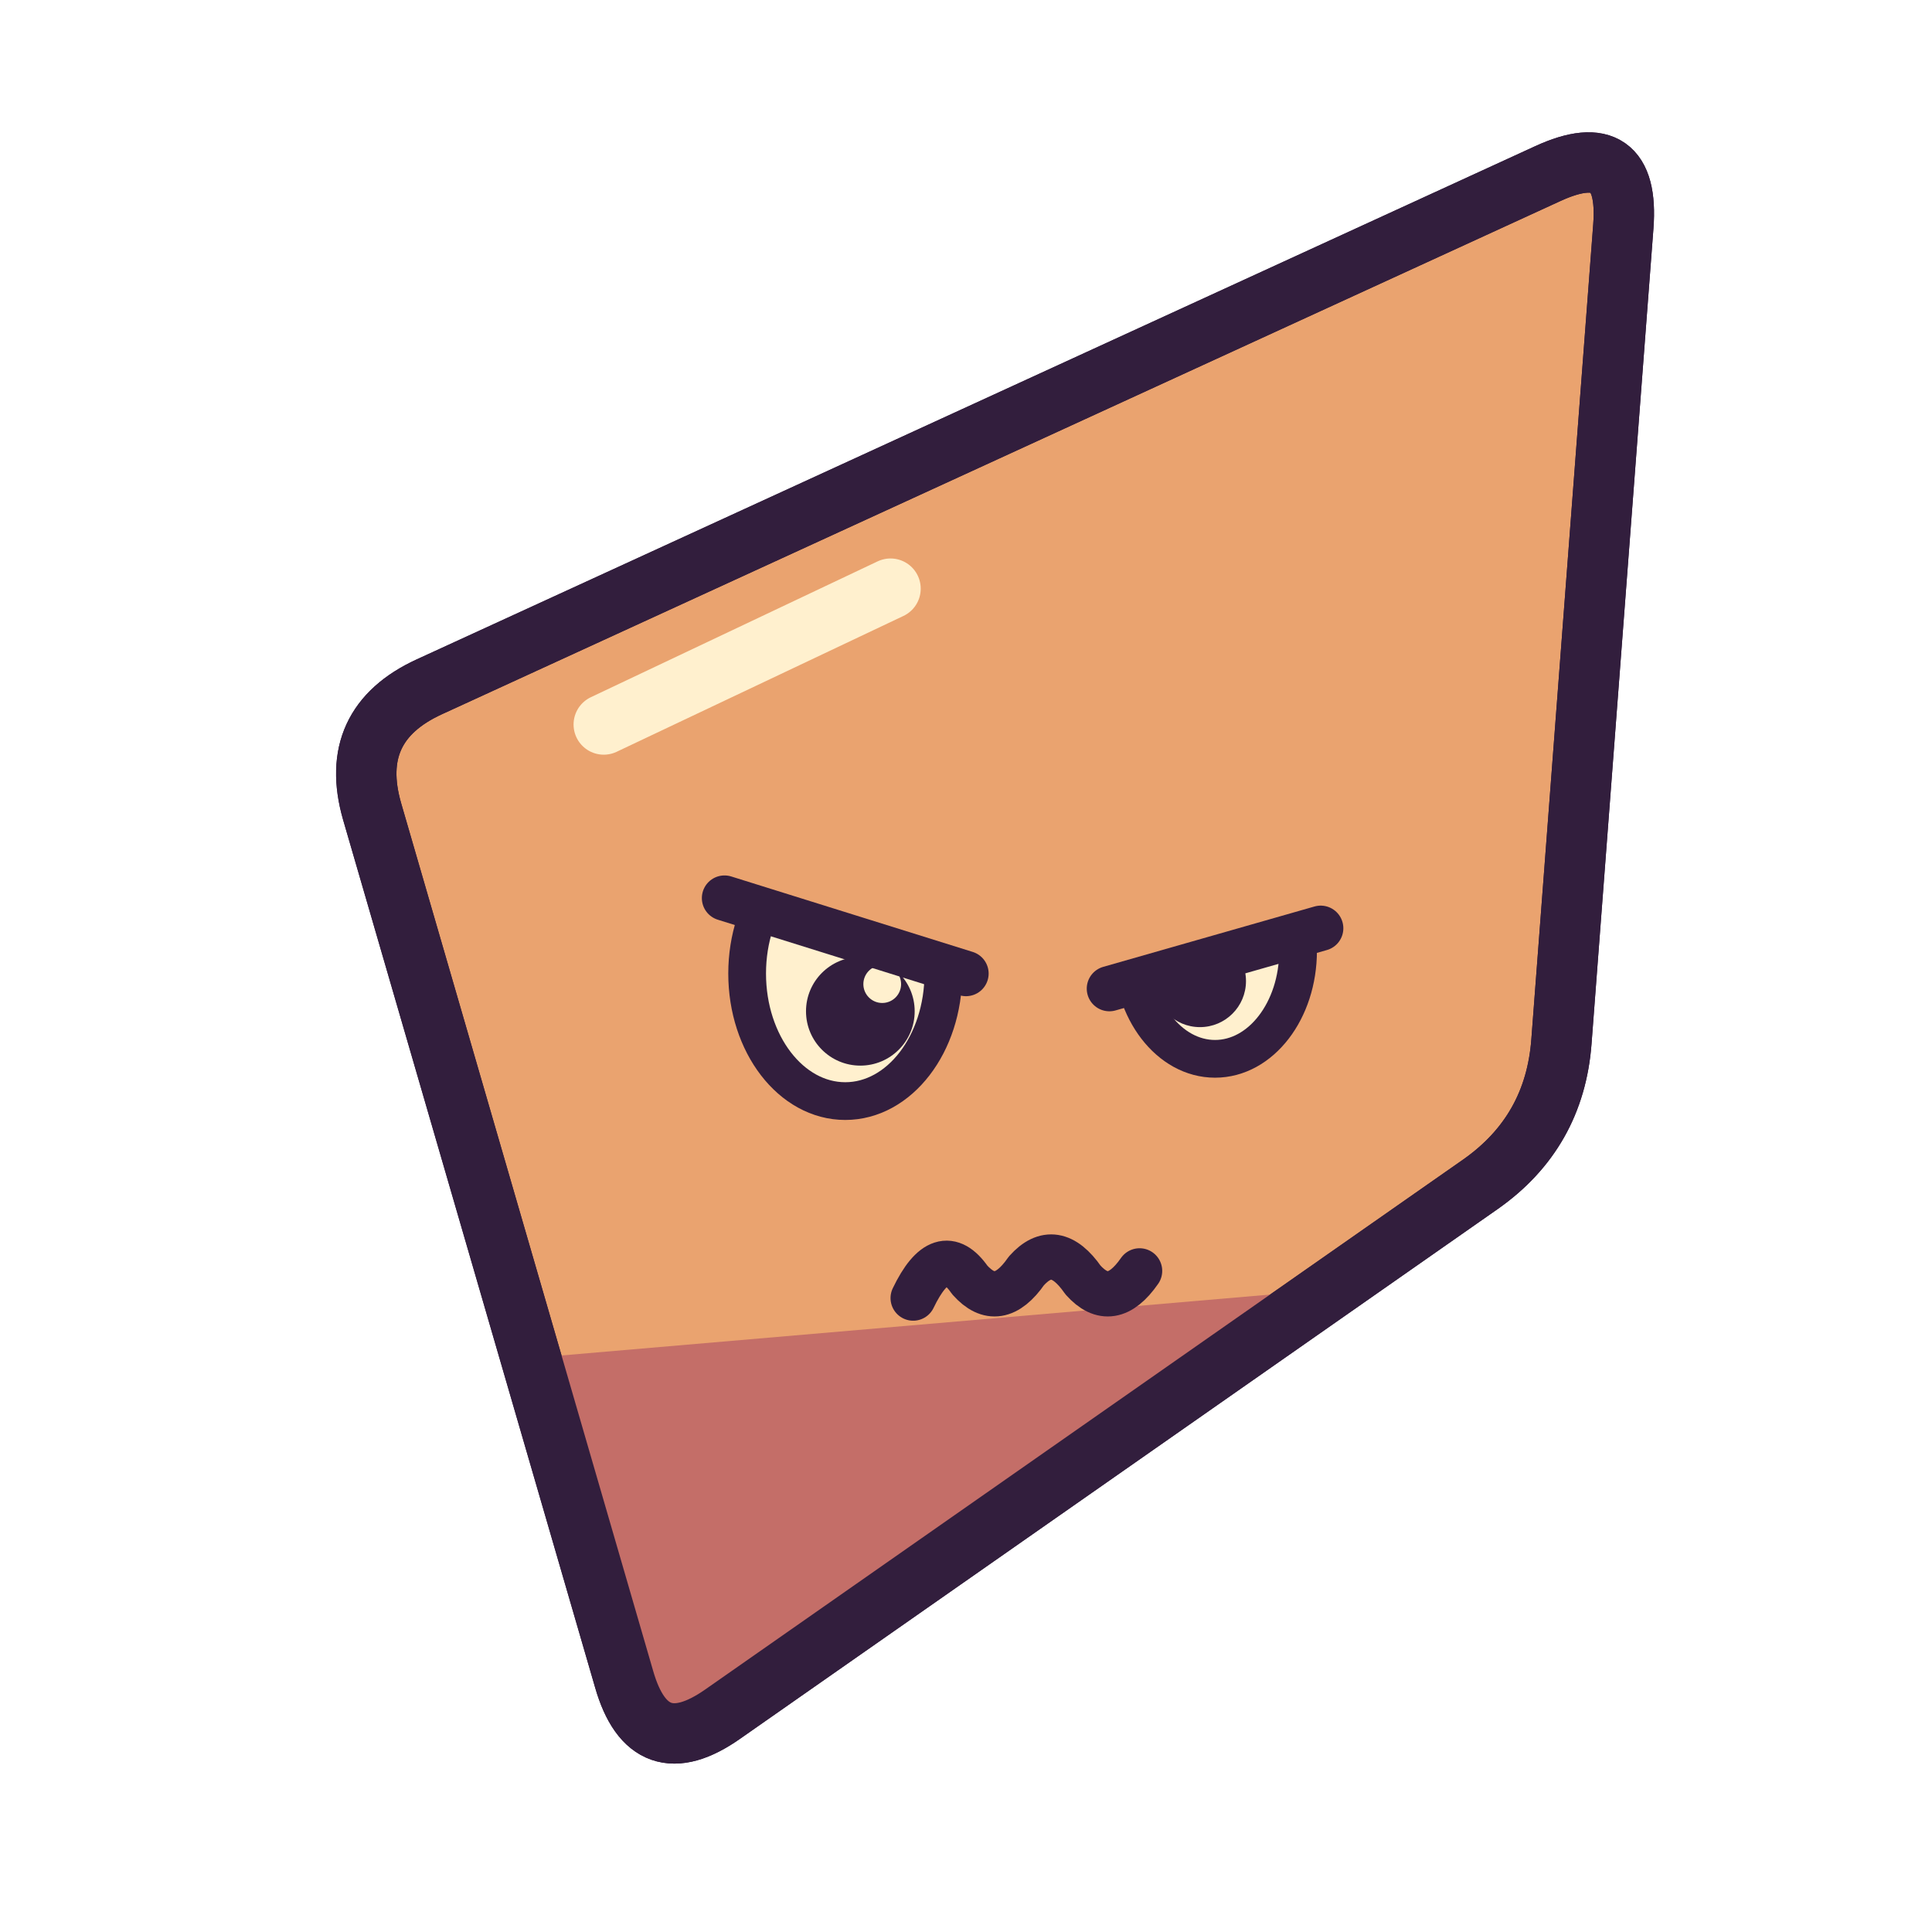
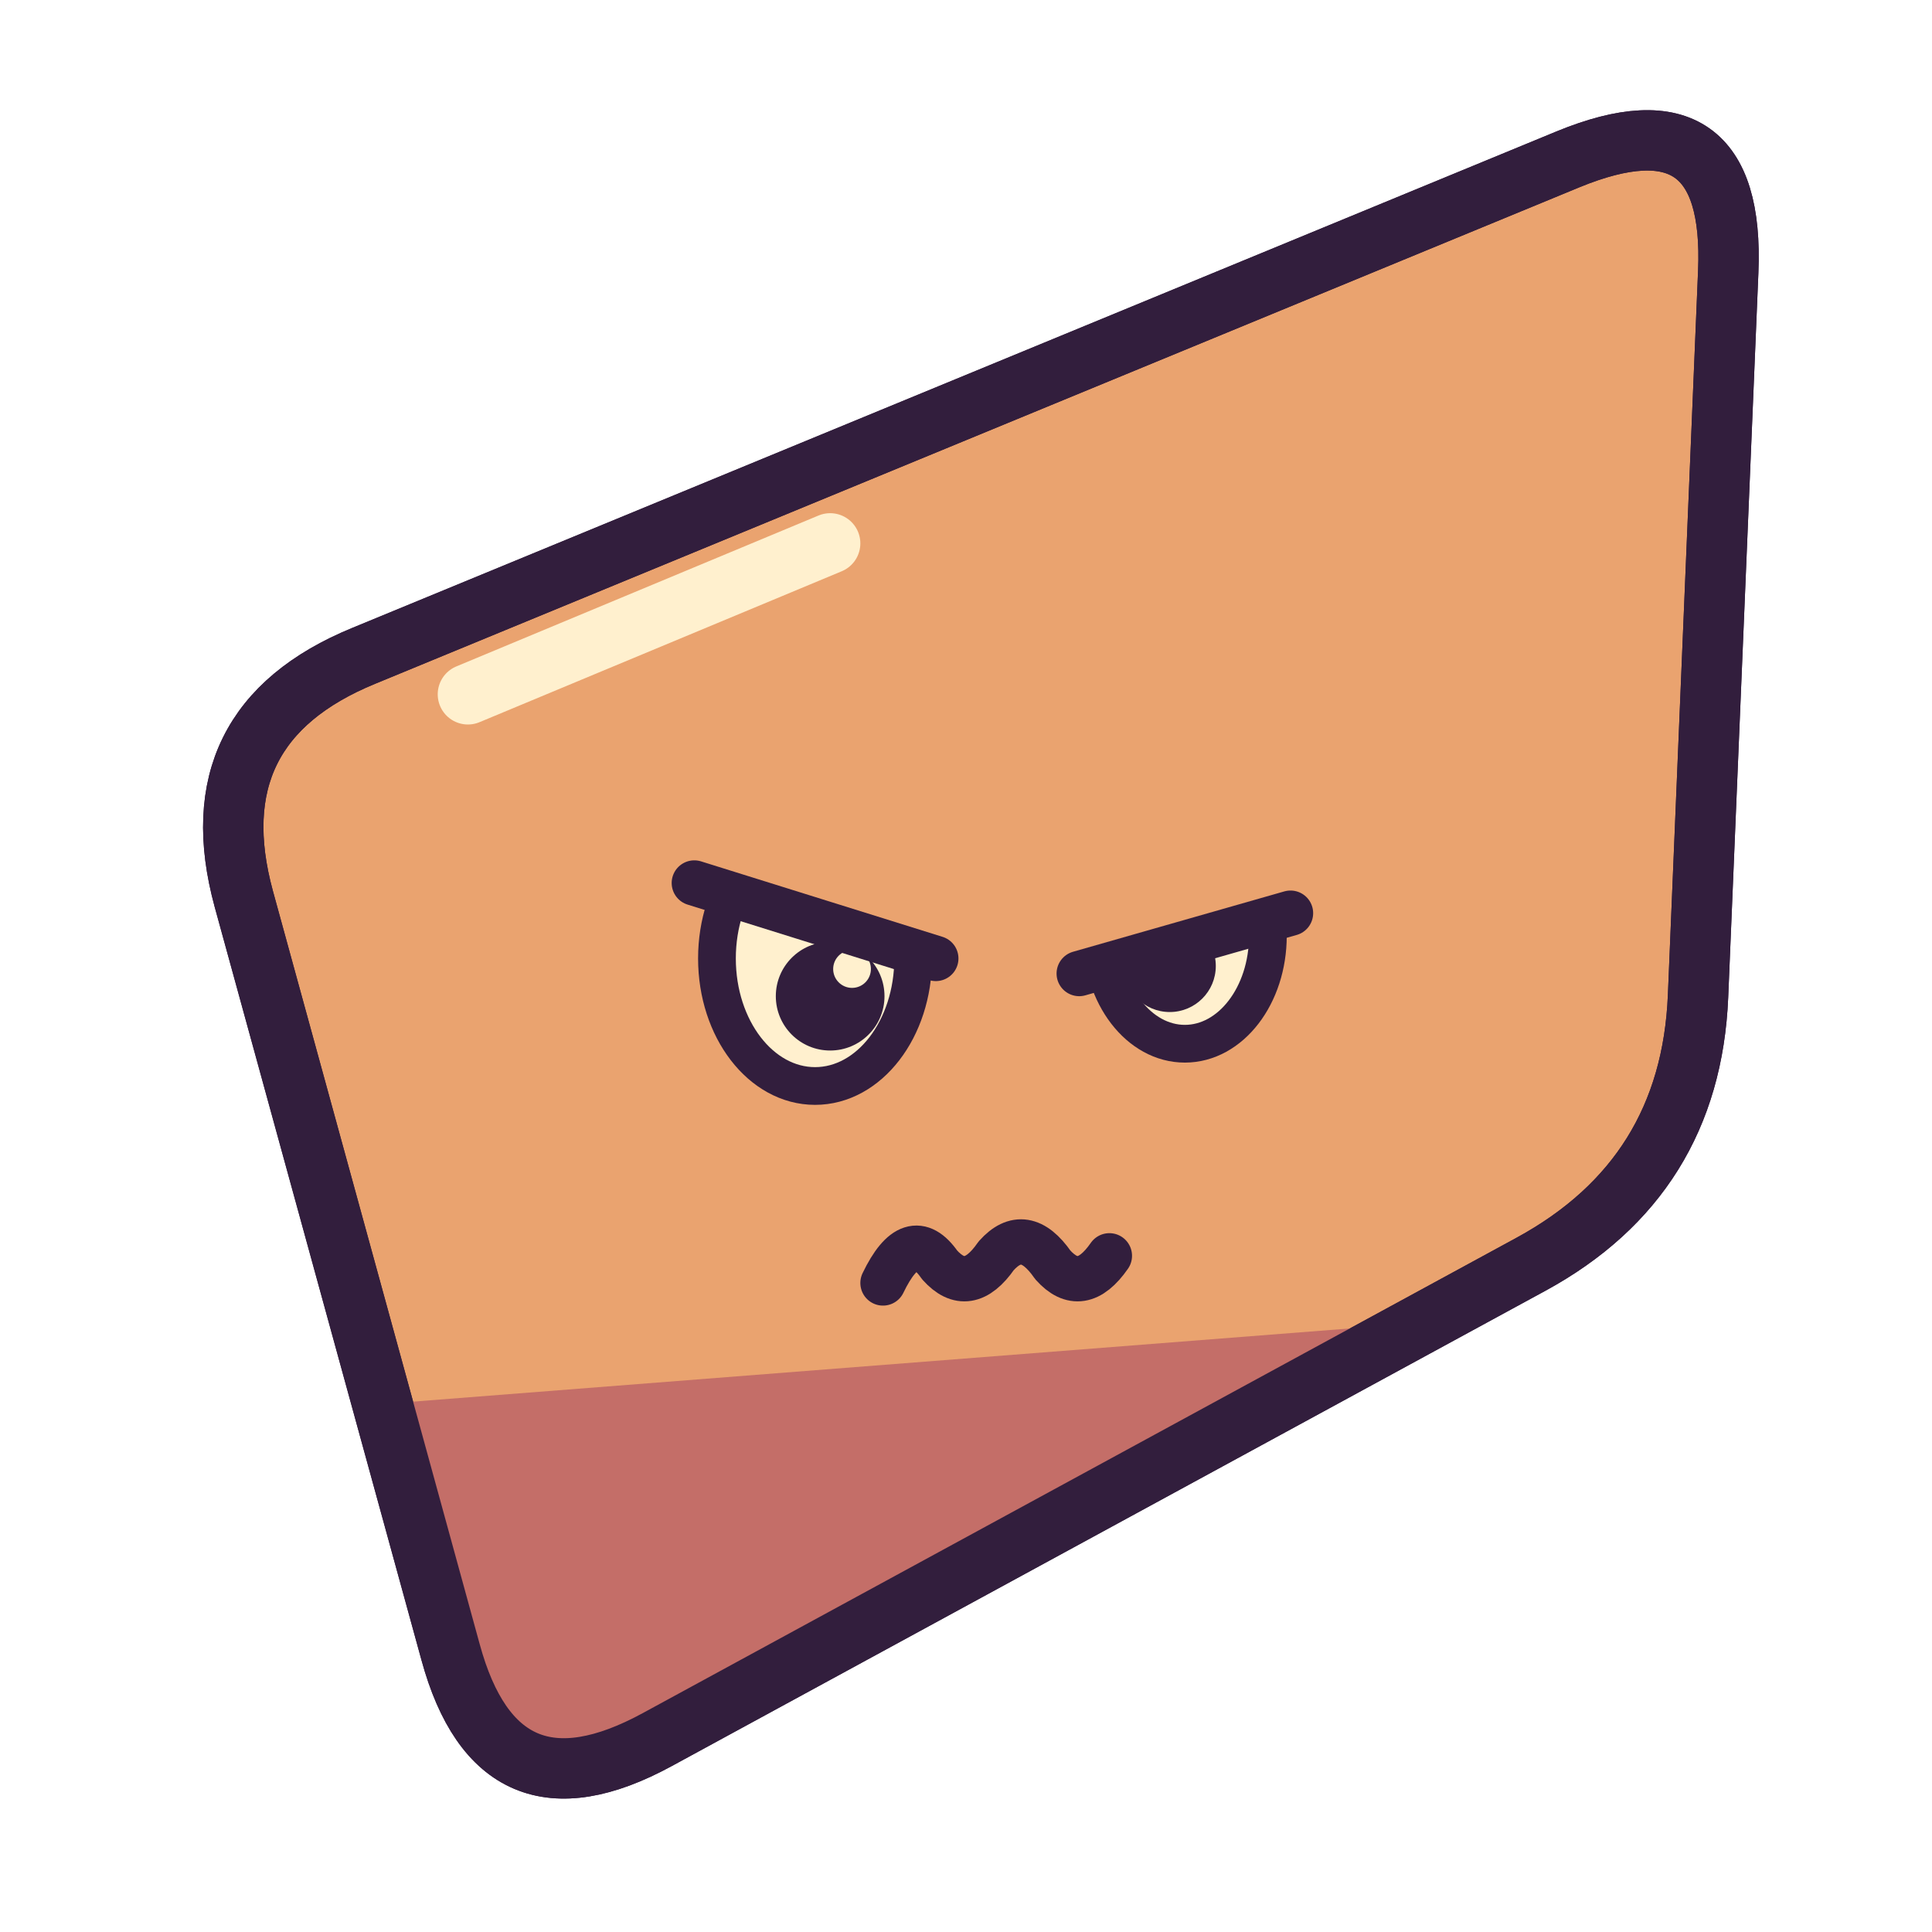
<svg xmlns="http://www.w3.org/2000/svg" width="256" height="256" viewBox="0 0 256 256">
  <g stroke="#321E3D" stroke-width="8" stroke-linecap="round" stroke-linejoin="round">
    <defs>
      <clipPath id="c">
-         <path d="M 49.3 107.5 Q 46 96 56.9 91.0 L 205.1 23.0 Q 216 18 215.1 30.0 L 206.9 138.0 Q 206 150 196.2 156.9 L 95.8 227.1 Q 86 234 82.7 222.5 Z" />
+         <path d="M 32.3 119.1 Q 26 96 48.2 86.9 L 207.8 21.1 Q 230 12 229.0 36.0 L 225.0 132.0 Q 224 156 202.9 167.5 L 87.1 230.5 Q 66 242 59.7 218.9 Z" />
      </clipPath>
    </defs>
-     <path d="M 49.3 107.5 Q 46 96 56.9 91.0 L 205.1 23.0 Q 216 18 215.1 30.0 L 206.9 138.0 Q 206 150 196.2 156.9 L 95.8 227.1 Q 86 234 82.7 222.5 Z" fill="#EAA36F" />
-     <path d="M 0 186 L 256 164 L 256 256 L 0 256 Z" fill="#C46E68" stroke="none" clip-path="url(#c)" />
-     <path d="M 49.3 107.5 Q 46 96 56.9 91.0 L 205.1 23.0 Q 216 18 215.1 30.0 L 206.9 138.0 Q 206 150 196.2 156.9 L 95.8 227.1 Q 86 234 82.7 222.5 Z" fill="none" />
-     <path d="M 80 96 L 118 78" fill="none" stroke="#FFF0CE" />
-     <ellipse cx="112" cy="129" rx="13" ry="16.9" fill="#FFF0CE" stroke-width="5" />
-     <circle cx="114" cy="134" r="7.2" fill="#321E3D" stroke="none" />
-     <circle cx="116.9" cy="130.4" r="2.5" fill="#FFF0CE" stroke="none" />
-     <path d="M 94 105.1 L 130 105.1 L 130 130 L 94 120 Z" fill="#EAA36F" stroke="none" />
-     <path d="M 96 119 L 128 129" fill="none" stroke-width="6" />
-     <ellipse cx="161" cy="126" rx="11" ry="14.3" fill="#FFF0CE" stroke-width="5" />
-     <circle cx="159" cy="130" r="6.1" fill="#321E3D" stroke="none" />
-     <circle cx="161.4" cy="126.9" r="2.1" fill="#FFF0CE" stroke="none" />
-     <path d="M 145 104.7 L 177 104.7 L 177 124 L 145 132 Z" fill="#EAA36F" stroke="none" />
-     <path d="M 147 131 L 175 123" fill="none" stroke-width="6" />
-     <path d="M 121.0 172 Q 124.75 164.2 128.5 169.6 Q 132.25 173.8 136.0 168.4 Q 139.75 164.2 143.5 169.6 Q 147.25 173.8 151.0 168.4" fill="none" stroke-width="6" />
+     <path d="M 32.3 119.1 Q 26 96 48.2 86.9 L 207.8 21.1 Q 230 12 229.0 36.0 L 225.0 132.0 Q 224 156 202.9 167.5 L 87.1 230.5 Q 66 242 59.7 218.9 Z" fill="#EAA36F" />
+     <path d="M 0 190 L 256 170 L 256 256 L 0 256 Z" fill="#C46E68" stroke="none" clip-path="url(#c)" />
+     <path d="M 32.3 119.1 Q 26 96 48.2 86.9 L 207.8 21.1 Q 230 12 229.0 36.0 L 225.0 132.0 Q 224 156 202.9 167.5 L 87.1 230.5 Q 66 242 59.7 218.9 Z" fill="none" />
+     <path d="M 62 92 L 110 72" fill="none" stroke="#FFF0CE" />
+     <ellipse cx="108" cy="127" rx="13" ry="16.9" fill="#FFF0CE" stroke-width="5" />
+     <circle cx="110" cy="132" r="7.2" fill="#321E3D" stroke="none" />
+     <circle cx="112.9" cy="128.4" r="2.5" fill="#FFF0CE" stroke="none" />
+     <path d="M 90 103.1 L 126 103.1 L 126 128 L 90 118 Z" fill="#EAA36F" stroke="none" />
+     <path d="M 92 117 L 124 127" fill="none" stroke-width="6" />
+     <ellipse cx="157" cy="124" rx="11" ry="14.3" fill="#FFF0CE" stroke-width="5" />
+     <circle cx="155" cy="128" r="6.1" fill="#321E3D" stroke="none" />
+     <circle cx="157.4" cy="124.9" r="2.1" fill="#FFF0CE" stroke="none" />
+     <path d="M 141 102.7 L 173 102.7 L 173 122 L 141 130 Z" fill="#EAA36F" stroke="none" />
+     <path d="M 143 129 L 171 121" fill="none" stroke-width="6" />
+     <path d="M 117.0 170 Q 120.75 162.2 124.5 167.6 Q 128.25 171.8 132.0 166.4 Q 135.75 162.2 139.5 167.6 Q 143.25 171.8 147.0 166.4" fill="none" stroke-width="6" />
  </g>
</svg>
